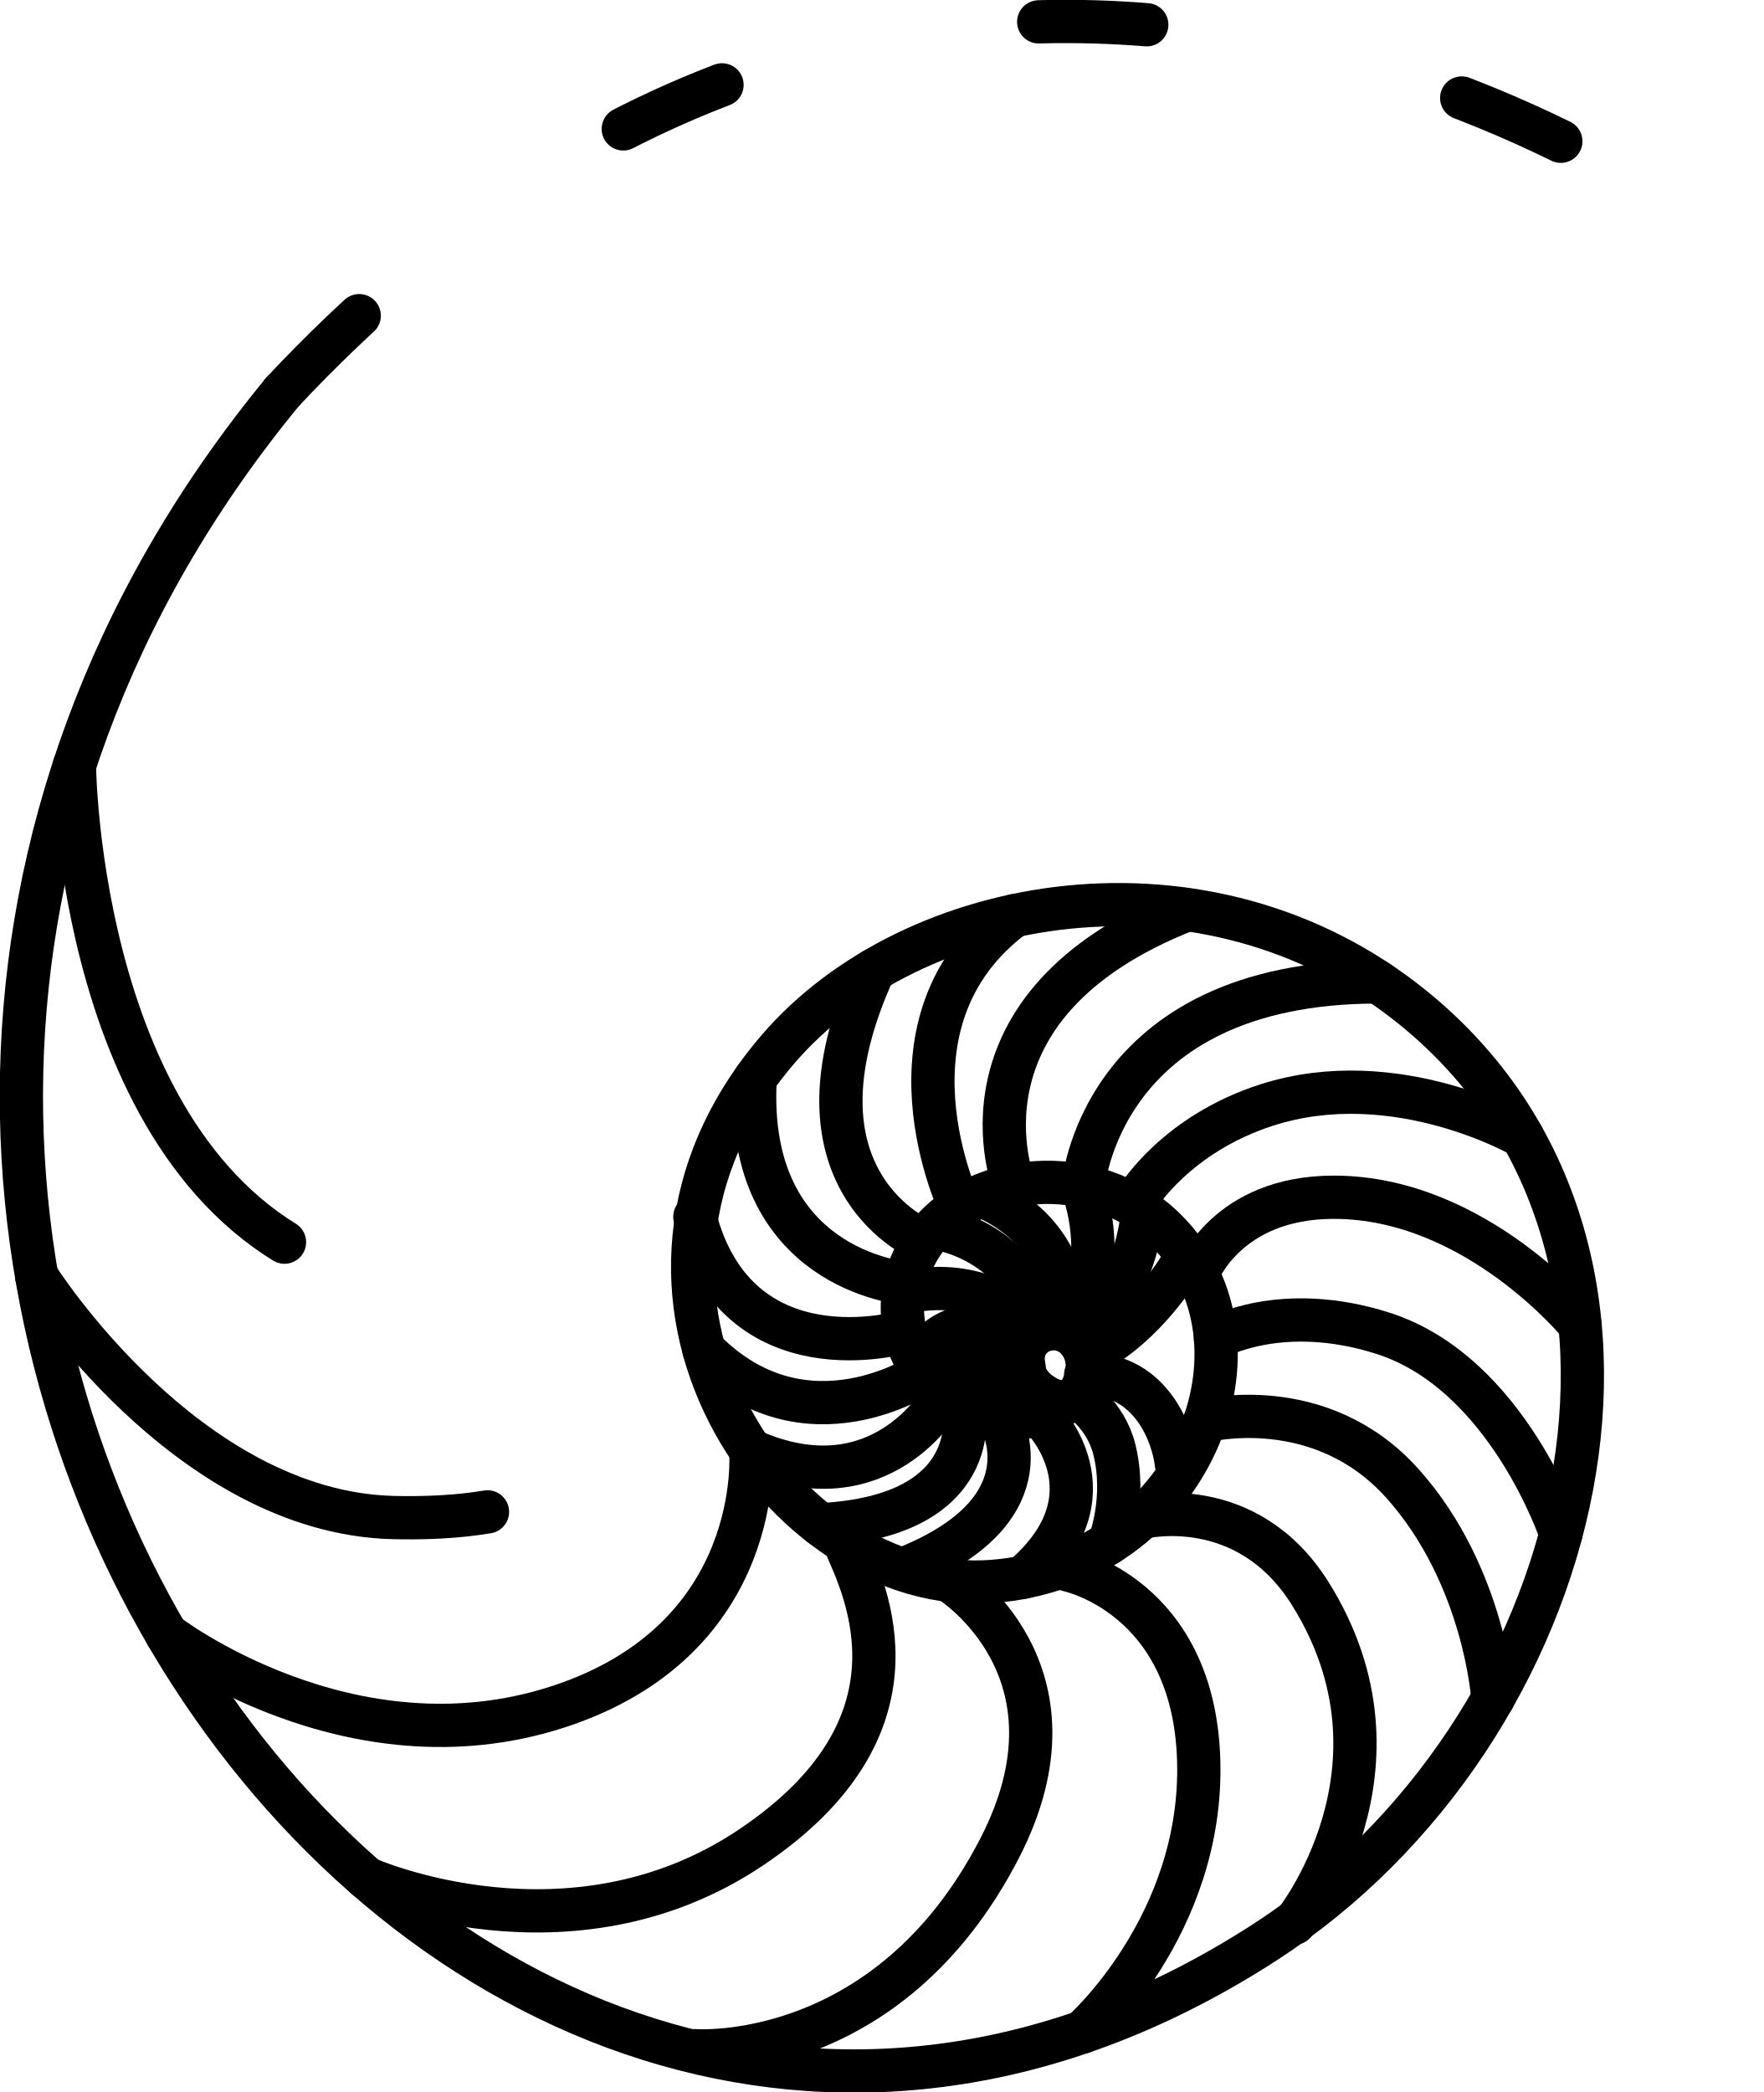
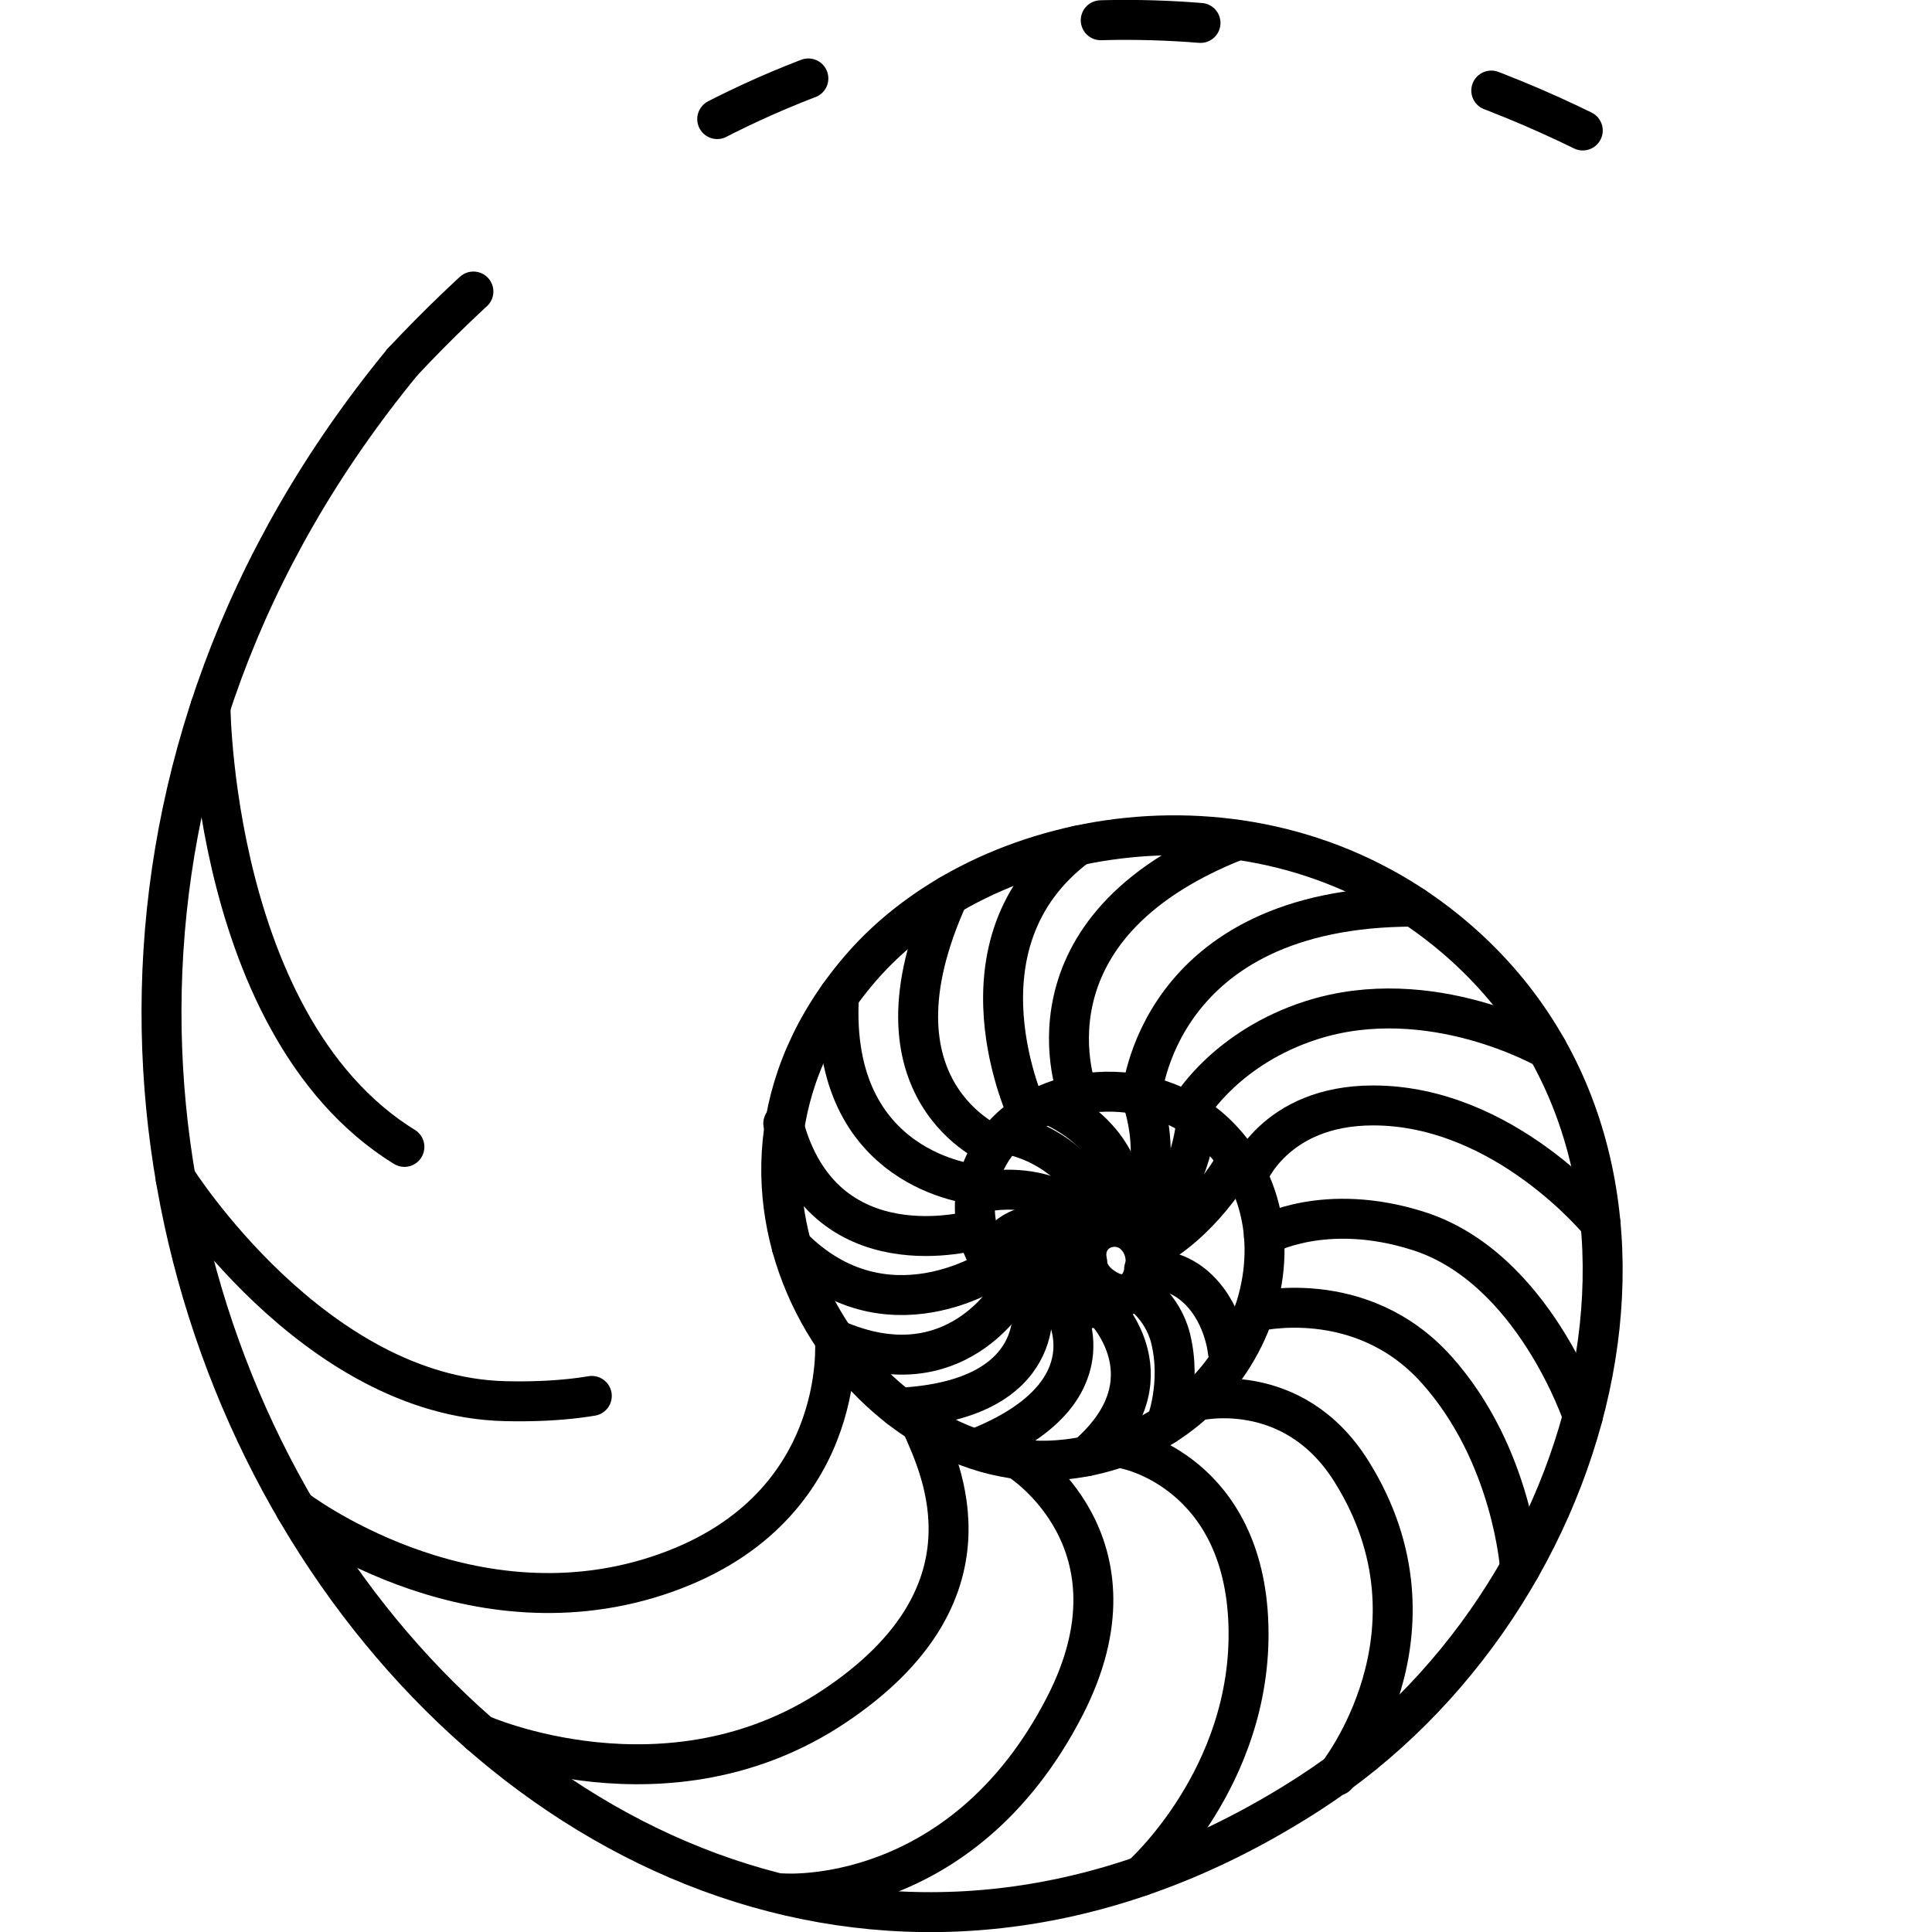
- <svg xmlns="http://www.w3.org/2000/svg" xml:space="preserve" width="13.806mm" height="16.376mm" version="1.1" style="shape-rendering:geometricPrecision; text-rendering:geometricPrecision; image-rendering:optimizeQuality; fill-rule:evenodd; clip-rule:evenodd" viewBox="0 0 590.65 700.6">
-   <defs>
-     <style type="text/css">
+ <svg xmlns="http://www.w3.org/2000/svg" xml:space="preserve" width="350" height="350" version="1.1" style="clip-rule:evenodd;fill-rule:evenodd;image-rendering:optimizeQuality;shape-rendering:geometricPrecision;text-rendering:geometricPrecision" viewBox="0 0 3961.86 3961.827" id="svg85">
+   <defs id="defs4">
+     <style type="text/css" id="style2">
   
    .str1 {stroke:black;stroke-width:14.49;stroke-linecap:round;stroke-miterlimit:10}
    .str2 {stroke:black;stroke-width:14.49;stroke-linecap:round;stroke-miterlimit:10;stroke-dasharray:36.22 108.659}
    .str0 {stroke:black;stroke-width:14.49;stroke-linecap:round;stroke-miterlimit:10;stroke-dasharray:181.099 181.099}
    .fil0 {fill:none;fill-rule:nonzero}
   
  </style>
  </defs>
-   <g id="Layer_x0020_1">
+   <g id="Layer_x0020_1" transform="matrix(5.653325,0,0,5.653325,290.7027,0.1386601)">
    <g id="_2255912716272">
-       <path class="fil0 str0" d="M24.92 256.35c0,0 1.06,133.23 85.57,167.36 84.52,34.13 122.2,-16.21 122.2,-16.21" />
-       <path class="fil0 str0" d="M12.29 427.43c0,0 49.82,79.17 119.52,80.79 69.7,1.63 86.56,-29.04 100.89,-69.78" />
-       <path class="fil0 str1" d="M55.74 547.27c0,0 61.26,47.1 131.15,24.34 69.89,-22.75 64.54,-85.86 64.54,-85.86" />
-       <path class="fil0 str1" d="M122.81 629.05c0,0 68.01,30.34 128.62,-10.3 60.61,-40.63 38.44,-85.98 31.65,-101.5" />
-       <path class="fil0 str1" d="M232.7 686.76c0,0 64.59,5.04 102.1,-67.86 30.71,-59.69 -16.5,-89.28 -16.5,-89.28" />
-       <path class="fil0 str1" d="M362.47 680.53c0,0 40.59,-35.78 38.96,-91.04 -1.63,-55.26 -43.88,-63.74 -43.88,-63.74" />
-       <path class="fil0 str1" d="M382.48 508.16c0,0 34.95,-8.66 56.34,25.57 36.52,58.44 -5.39,110.35 -5.39,110.35" />
-       <path class="fil0 str1" d="M403.51 475.84c0,0 38.56,-9.87 66.19,21.01 27.63,30.88 30.26,72.03 30.26,72.03" />
-       <path class="fil0 str1" d="M407.04 448.17c0,0 21.95,-12.59 56.16,-1.64 41.66,13.34 59.53,67.15 59.53,67.15" />
-       <path class="fil0 str1" d="M401.05 426.62c0,0 9.6,-25.67 45.63,-25.67 47.81,0 82.45,42.72 82.45,42.72" />
-       <path class="fil0 str1" d="M381.05 400.95c0,0 12.74,-21.1 43.14,-30.88 43.33,-13.94 85.63,10.49 85.63,10.49" />
-       <path class="fil0 str1" d="M362.6 398.18c0,0 4.74,-69.34 98.86,-69.34" />
-       <path class="fil0 str1" d="M339.63 397.03c0,0 -24.11,-60.21 57.86,-92.35" />
-       <path class="fil0 str1" d="M321.49 404.08c0,0 -29.58,-61.93 18.14,-97.4" />
-       <path class="fil0 str1" d="M309.4 415.57c0,0 -49.12,-19.63 -16.74,-90.73" />
-       <path class="fil0 str1" d="M302.52 429.63c0,0 -53.3,-4.54 -49.62,-68.47" />
-       <path class="fil0 str1" d="M302.52 446.07c0,0 -55.59,16.27 -69.82,-38.58" />
-       <path class="fil0 str1" d="M309.4 459.8c0,0 -39.52,26.82 -73.63,-7.66" />
-       <path class="fil0 str1" d="M315.47 468.38c0,0 -20.38,36.64 -64.04,17.37" />
-       <path class="fil0 str1" d="M322.85 472.01c0,0 7.14,35.8 -48.1,38.6" />
-       <path class="fil0 str1" d="M334.67 474.86c0,0 17.82,29.67 -29.7,49.6" />
-       <path class="fil0 str1" d="M349.04 474.86c0,0 25.69,25.7 -6.41,53.35" />
-       <path class="fil0 str1" d="M360.54 467.65c0,0 9.7,5.78 12.67,17.85 4.08,16.63 -1.7,31.16 -1.7,31.16" />
-       <path class="fil0 str1" d="M363.59 460.35c0,0 9.42,-0.99 17.46,5.39 11.52,9.14 12.89,24.38 12.89,24.38" />
-       <path class="fil0 str1" d="M315.47 411.74c0,0 25.87,4.36 33.57,32.28" />
-       <path class="fil0 str1" d="M330.74 401.35c0,0 29.36,11.78 25.4,42.32" />
-       <path class="fil0 str1" d="M362.6 398.18c0,0 9.69,23.21 -3.66,47.9" />
-       <path class="fil0 str1" d="M382.48 406.7c0,0 -1.35,25.78 -21.94,41.47" />
-       <path class="fil0 str1" d="M396.3 422.51c0,0 -12.12,21.58 -31.88,31.3" />
-       <path class="fil0 str1" d="M302.52 433.02c0,0 23.51,-7.29 42.03,10.2" />
-       <path class="fil0 str1" d="M309.4 453.81c9.87,-16.45 33.9,-7.74 33.9,-7.74" />
-       <path class="fil0 str1" d="M343.29 448.17c-19.87,-0.62 -25,20.21 -25,20.21" />
-       <path class="fil0 str1" d="M344.55 448.61c-19.56,6.09 -13.75,23.86 -13.75,23.86" />
-       <path class="fil0 str1" d="M343.39 472.86c0,0 -9.45,-12.85 -0.76,-20.72" />
-       <path class="fil0 str1" d="M354.69 469.36c-0.94,0.45 -11.4,-3.33 -11.8,-11.66" />
-       <path class="fil0 str2" d="M94.61 131.24c205.49,-219.32 436.86,-91.3 496.04,-40.97" />
-       <path class="fil0 str1" d="M360.54 467.65c-36.59,24.81 -74.56,-17.99 -51.14,-52.08 15.93,-23.19 56.9,-27.48 80.83,-3.83 38.37,37.92 8.91,112.72 -57.97,117.88 -70.36,5.44 -141.53,-97.06 -71.6,-178.37 44.8,-52.1 143.52,-69.86 212.68,-13.68 99.17,80.56 58.77,242.79 -49.82,312.93 -274.03,177.01 -566.47,-230.3 -328.9,-519.27" />
-       <path class="fil0 str1" d="M342.89 457.7c-2.42,-12.31 12.89,-17.38 19.18,-7.46 4.27,6.75 1.01,14.76 -1.53,17.41" />
+       <path class="fil0 str0" d="m 24.92,256.35 c 0,0 1.06,133.23 85.57,167.36 84.52,34.13 122.2,-16.21 122.2,-16.21" id="path7" style="fill:none;fill-rule:nonzero;stroke:#000000;stroke-width:14.49;stroke-linecap:round;stroke-miterlimit:10;stroke-dasharray:181.099, 181.099" />
+       <path class="fil0 str0" d="m 12.29,427.43 c 0,0 49.82,79.17 119.52,80.79 69.7,1.63 86.56,-29.04 100.89,-69.78" id="path9" style="fill:none;fill-rule:nonzero;stroke:#000000;stroke-width:14.49;stroke-linecap:round;stroke-miterlimit:10;stroke-dasharray:181.099, 181.099" />
+       <path class="fil0 str1" d="m 55.74,547.27 c 0,0 61.26,47.1 131.15,24.34 69.89,-22.75 64.54,-85.86 64.54,-85.86" id="path11" style="fill:none;fill-rule:nonzero;stroke:#000000;stroke-width:14.49;stroke-linecap:round;stroke-miterlimit:10" />
+       <path class="fil0 str1" d="m 122.81,629.05 c 0,0 68.01,30.34 128.62,-10.3 60.61,-40.63 38.44,-85.98 31.65,-101.5" id="path13" style="fill:none;fill-rule:nonzero;stroke:#000000;stroke-width:14.49;stroke-linecap:round;stroke-miterlimit:10" />
+       <path class="fil0 str1" d="m 232.7,686.76 c 0,0 64.59,5.04 102.1,-67.86 30.71,-59.69 -16.5,-89.28 -16.5,-89.28" id="path15" style="fill:none;fill-rule:nonzero;stroke:#000000;stroke-width:14.49;stroke-linecap:round;stroke-miterlimit:10" />
+       <path class="fil0 str1" d="m 362.47,680.53 c 0,0 40.59,-35.78 38.96,-91.04 -1.63,-55.26 -43.88,-63.74 -43.88,-63.74" id="path17" style="fill:none;fill-rule:nonzero;stroke:#000000;stroke-width:14.49;stroke-linecap:round;stroke-miterlimit:10" />
+       <path class="fil0 str1" d="m 382.48,508.16 c 0,0 34.95,-8.66 56.34,25.57 36.52,58.44 -5.39,110.35 -5.39,110.35" id="path19" style="fill:none;fill-rule:nonzero;stroke:#000000;stroke-width:14.49;stroke-linecap:round;stroke-miterlimit:10" />
+       <path class="fil0 str1" d="m 403.51,475.84 c 0,0 38.56,-9.87 66.19,21.01 27.63,30.88 30.26,72.03 30.26,72.03" id="path21" style="fill:none;fill-rule:nonzero;stroke:#000000;stroke-width:14.49;stroke-linecap:round;stroke-miterlimit:10" />
+       <path class="fil0 str1" d="m 407.04,448.17 c 0,0 21.95,-12.59 56.16,-1.64 41.66,13.34 59.53,67.15 59.53,67.15" id="path23" style="fill:none;fill-rule:nonzero;stroke:#000000;stroke-width:14.49;stroke-linecap:round;stroke-miterlimit:10" />
+       <path class="fil0 str1" d="m 401.05,426.62 c 0,0 9.6,-25.67 45.63,-25.67 47.81,0 82.45,42.72 82.45,42.72" id="path25" style="fill:none;fill-rule:nonzero;stroke:#000000;stroke-width:14.49;stroke-linecap:round;stroke-miterlimit:10" />
+       <path class="fil0 str1" d="m 381.05,400.95 c 0,0 12.74,-21.1 43.14,-30.88 43.33,-13.94 85.63,10.49 85.63,10.49" id="path27" style="fill:none;fill-rule:nonzero;stroke:#000000;stroke-width:14.49;stroke-linecap:round;stroke-miterlimit:10" />
+       <path class="fil0 str1" d="m 362.6,398.18 c 0,0 4.74,-69.34 98.86,-69.34" id="path29" style="fill:none;fill-rule:nonzero;stroke:#000000;stroke-width:14.49;stroke-linecap:round;stroke-miterlimit:10" />
+       <path class="fil0 str1" d="m 339.63,397.03 c 0,0 -24.11,-60.21 57.86,-92.35" id="path31" style="fill:none;fill-rule:nonzero;stroke:#000000;stroke-width:14.49;stroke-linecap:round;stroke-miterlimit:10" />
+       <path class="fil0 str1" d="m 321.49,404.08 c 0,0 -29.58,-61.93 18.14,-97.4" id="path33" style="fill:none;fill-rule:nonzero;stroke:#000000;stroke-width:14.49;stroke-linecap:round;stroke-miterlimit:10" />
+       <path class="fil0 str1" d="m 309.4,415.57 c 0,0 -49.12,-19.63 -16.74,-90.73" id="path35" style="fill:none;fill-rule:nonzero;stroke:#000000;stroke-width:14.49;stroke-linecap:round;stroke-miterlimit:10" />
+       <path class="fil0 str1" d="m 302.52,429.63 c 0,0 -53.3,-4.54 -49.62,-68.47" id="path37" style="fill:none;fill-rule:nonzero;stroke:#000000;stroke-width:14.49;stroke-linecap:round;stroke-miterlimit:10" />
+       <path class="fil0 str1" d="m 302.52,446.07 c 0,0 -55.59,16.27 -69.82,-38.58" id="path39" style="fill:none;fill-rule:nonzero;stroke:#000000;stroke-width:14.49;stroke-linecap:round;stroke-miterlimit:10" />
+       <path class="fil0 str1" d="m 309.4,459.8 c 0,0 -39.52,26.82 -73.63,-7.66" id="path41" style="fill:none;fill-rule:nonzero;stroke:#000000;stroke-width:14.49;stroke-linecap:round;stroke-miterlimit:10" />
+       <path class="fil0 str1" d="m 315.47,468.38 c 0,0 -20.38,36.64 -64.04,17.37" id="path43" style="fill:none;fill-rule:nonzero;stroke:#000000;stroke-width:14.49;stroke-linecap:round;stroke-miterlimit:10" />
+       <path class="fil0 str1" d="m 322.85,472.01 c 0,0 7.14,35.8 -48.1,38.6" id="path45" style="fill:none;fill-rule:nonzero;stroke:#000000;stroke-width:14.49;stroke-linecap:round;stroke-miterlimit:10" />
+       <path class="fil0 str1" d="m 334.67,474.86 c 0,0 17.82,29.67 -29.7,49.6" id="path47" style="fill:none;fill-rule:nonzero;stroke:#000000;stroke-width:14.49;stroke-linecap:round;stroke-miterlimit:10" />
+       <path class="fil0 str1" d="m 349.04,474.86 c 0,0 25.69,25.7 -6.41,53.35" id="path49" style="fill:none;fill-rule:nonzero;stroke:#000000;stroke-width:14.49;stroke-linecap:round;stroke-miterlimit:10" />
+       <path class="fil0 str1" d="m 360.54,467.65 c 0,0 9.7,5.78 12.67,17.85 4.08,16.63 -1.7,31.16 -1.7,31.16" id="path51" style="fill:none;fill-rule:nonzero;stroke:#000000;stroke-width:14.49;stroke-linecap:round;stroke-miterlimit:10" />
+       <path class="fil0 str1" d="m 363.59,460.35 c 0,0 9.42,-0.99 17.46,5.39 11.52,9.14 12.89,24.38 12.89,24.38" id="path53" style="fill:none;fill-rule:nonzero;stroke:#000000;stroke-width:14.49;stroke-linecap:round;stroke-miterlimit:10" />
+       <path class="fil0 str1" d="m 315.47,411.74 c 0,0 25.87,4.36 33.57,32.28" id="path55" style="fill:none;fill-rule:nonzero;stroke:#000000;stroke-width:14.49;stroke-linecap:round;stroke-miterlimit:10" />
+       <path class="fil0 str1" d="m 330.74,401.35 c 0,0 29.36,11.78 25.4,42.32" id="path57" style="fill:none;fill-rule:nonzero;stroke:#000000;stroke-width:14.49;stroke-linecap:round;stroke-miterlimit:10" />
+       <path class="fil0 str1" d="m 362.6,398.18 c 0,0 9.69,23.21 -3.66,47.9" id="path59" style="fill:none;fill-rule:nonzero;stroke:#000000;stroke-width:14.49;stroke-linecap:round;stroke-miterlimit:10" />
+       <path class="fil0 str1" d="m 382.48,406.7 c 0,0 -1.35,25.78 -21.94,41.47" id="path61" style="fill:none;fill-rule:nonzero;stroke:#000000;stroke-width:14.49;stroke-linecap:round;stroke-miterlimit:10" />
+       <path class="fil0 str1" d="m 396.3,422.51 c 0,0 -12.12,21.58 -31.88,31.3" id="path63" style="fill:none;fill-rule:nonzero;stroke:#000000;stroke-width:14.49;stroke-linecap:round;stroke-miterlimit:10" />
+       <path class="fil0 str1" d="m 302.52,433.02 c 0,0 23.51,-7.29 42.03,10.2" id="path65" style="fill:none;fill-rule:nonzero;stroke:#000000;stroke-width:14.49;stroke-linecap:round;stroke-miterlimit:10" />
+       <path class="fil0 str1" d="m 309.4,453.81 c 9.87,-16.45 33.9,-7.74 33.9,-7.74" id="path67" style="fill:none;fill-rule:nonzero;stroke:#000000;stroke-width:14.49;stroke-linecap:round;stroke-miterlimit:10" />
+       <path class="fil0 str1" d="m 343.29,448.17 c -19.87,-0.62 -25,20.21 -25,20.21" id="path69" style="fill:none;fill-rule:nonzero;stroke:#000000;stroke-width:14.49;stroke-linecap:round;stroke-miterlimit:10" />
+       <path class="fil0 str1" d="m 344.55,448.61 c -19.56,6.09 -13.75,23.86 -13.75,23.86" id="path71" style="fill:none;fill-rule:nonzero;stroke:#000000;stroke-width:14.49;stroke-linecap:round;stroke-miterlimit:10" />
+       <path class="fil0 str1" d="m 343.39,472.86 c 0,0 -9.45,-12.85 -0.76,-20.72" id="path73" style="fill:none;fill-rule:nonzero;stroke:#000000;stroke-width:14.49;stroke-linecap:round;stroke-miterlimit:10" />
+       <path class="fil0 str1" d="m 354.69,469.36 c -0.94,0.45 -11.4,-3.33 -11.8,-11.66" id="path75" style="fill:none;fill-rule:nonzero;stroke:#000000;stroke-width:14.49;stroke-linecap:round;stroke-miterlimit:10" />
+       <path class="fil0 str2" d="M 94.61,131.24 C 300.1,-88.08 531.47,39.94 590.65,90.27" id="path77" style="fill:none;fill-rule:nonzero;stroke:#000000;stroke-width:14.49;stroke-linecap:round;stroke-miterlimit:10;stroke-dasharray:36.22, 108.659" />
+       <path class="fil0 str1" d="m 360.54,467.65 c -36.59,24.81 -74.56,-17.99 -51.14,-52.08 15.93,-23.19 56.9,-27.48 80.83,-3.83 38.37,37.92 8.91,112.72 -57.97,117.88 -70.36,5.44 -141.53,-97.06 -71.6,-178.37 44.8,-52.1 143.52,-69.86 212.68,-13.68 99.17,80.56 58.77,242.79 -49.82,312.93 C 149.49,827.51 -142.95,420.2 94.62,131.23" id="path79" style="fill:none;fill-rule:nonzero;stroke:#000000;stroke-width:14.49;stroke-linecap:round;stroke-miterlimit:10" />
+       <path class="fil0 str1" d="m 342.89,457.7 c -2.42,-12.31 12.89,-17.38 19.18,-7.46 4.27,6.75 1.01,14.76 -1.53,17.41" id="path81" style="fill:none;fill-rule:nonzero;stroke:#000000;stroke-width:14.49;stroke-linecap:round;stroke-miterlimit:10" />
    </g>
  </g>
</svg>
